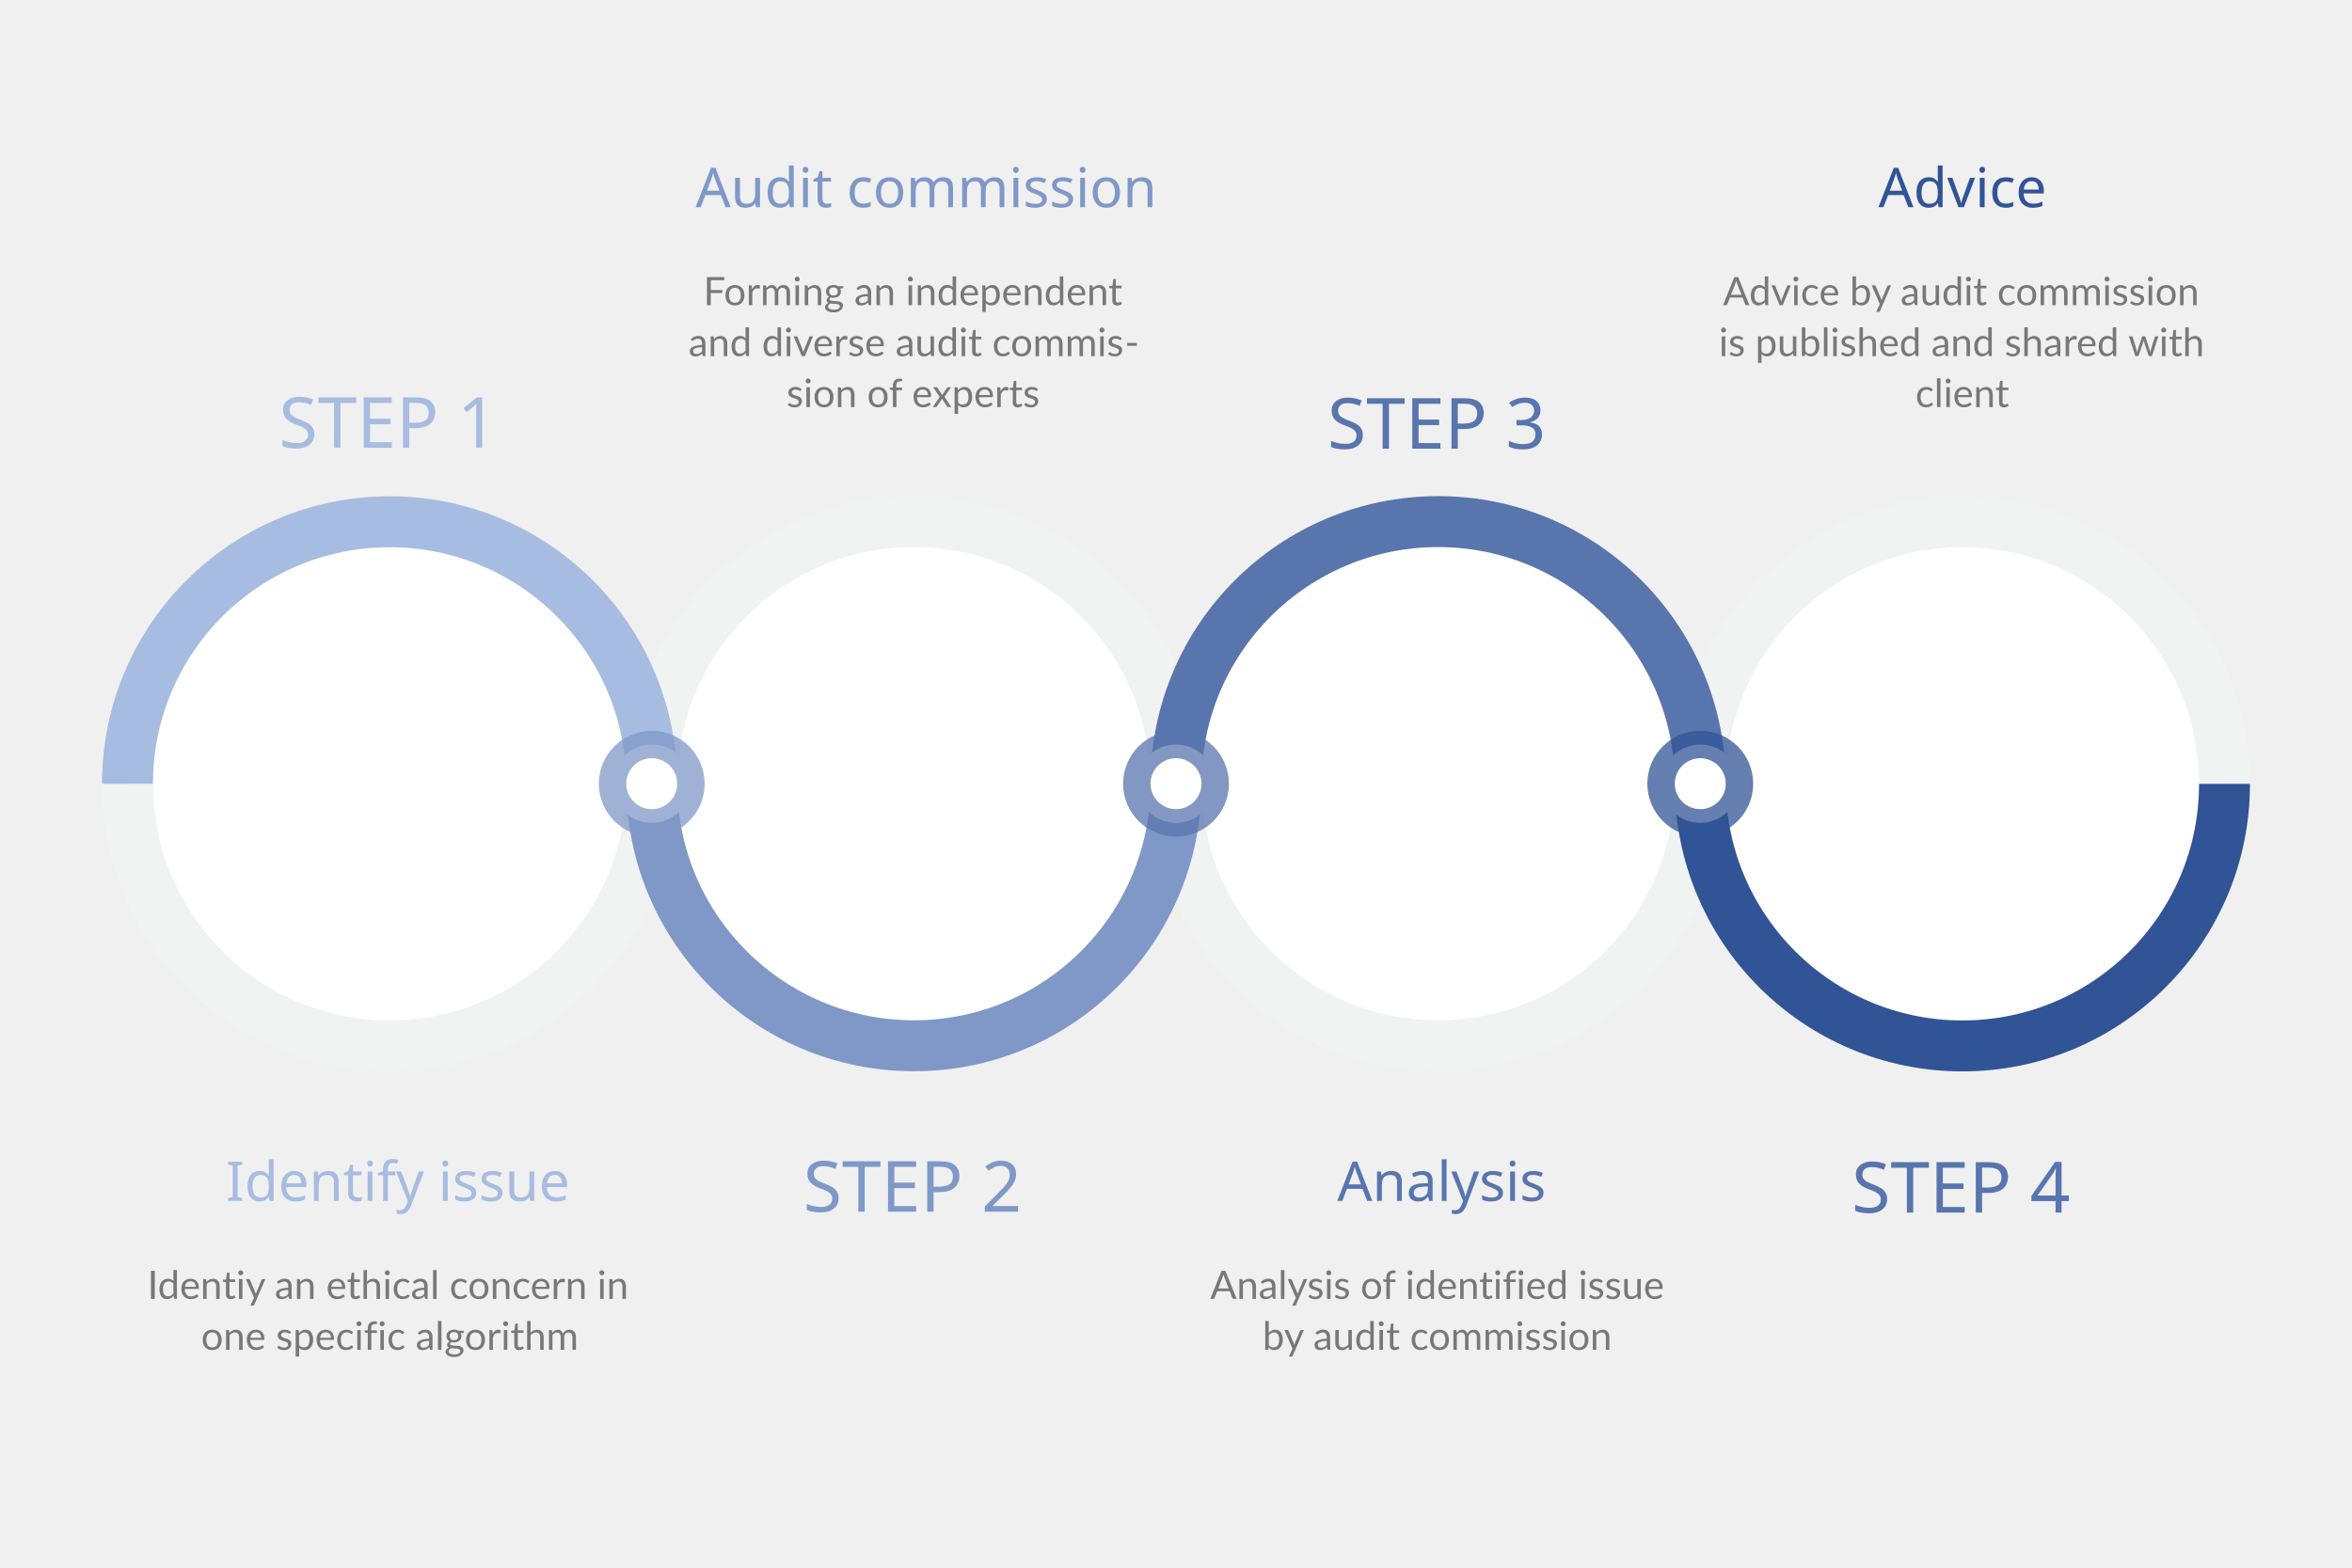
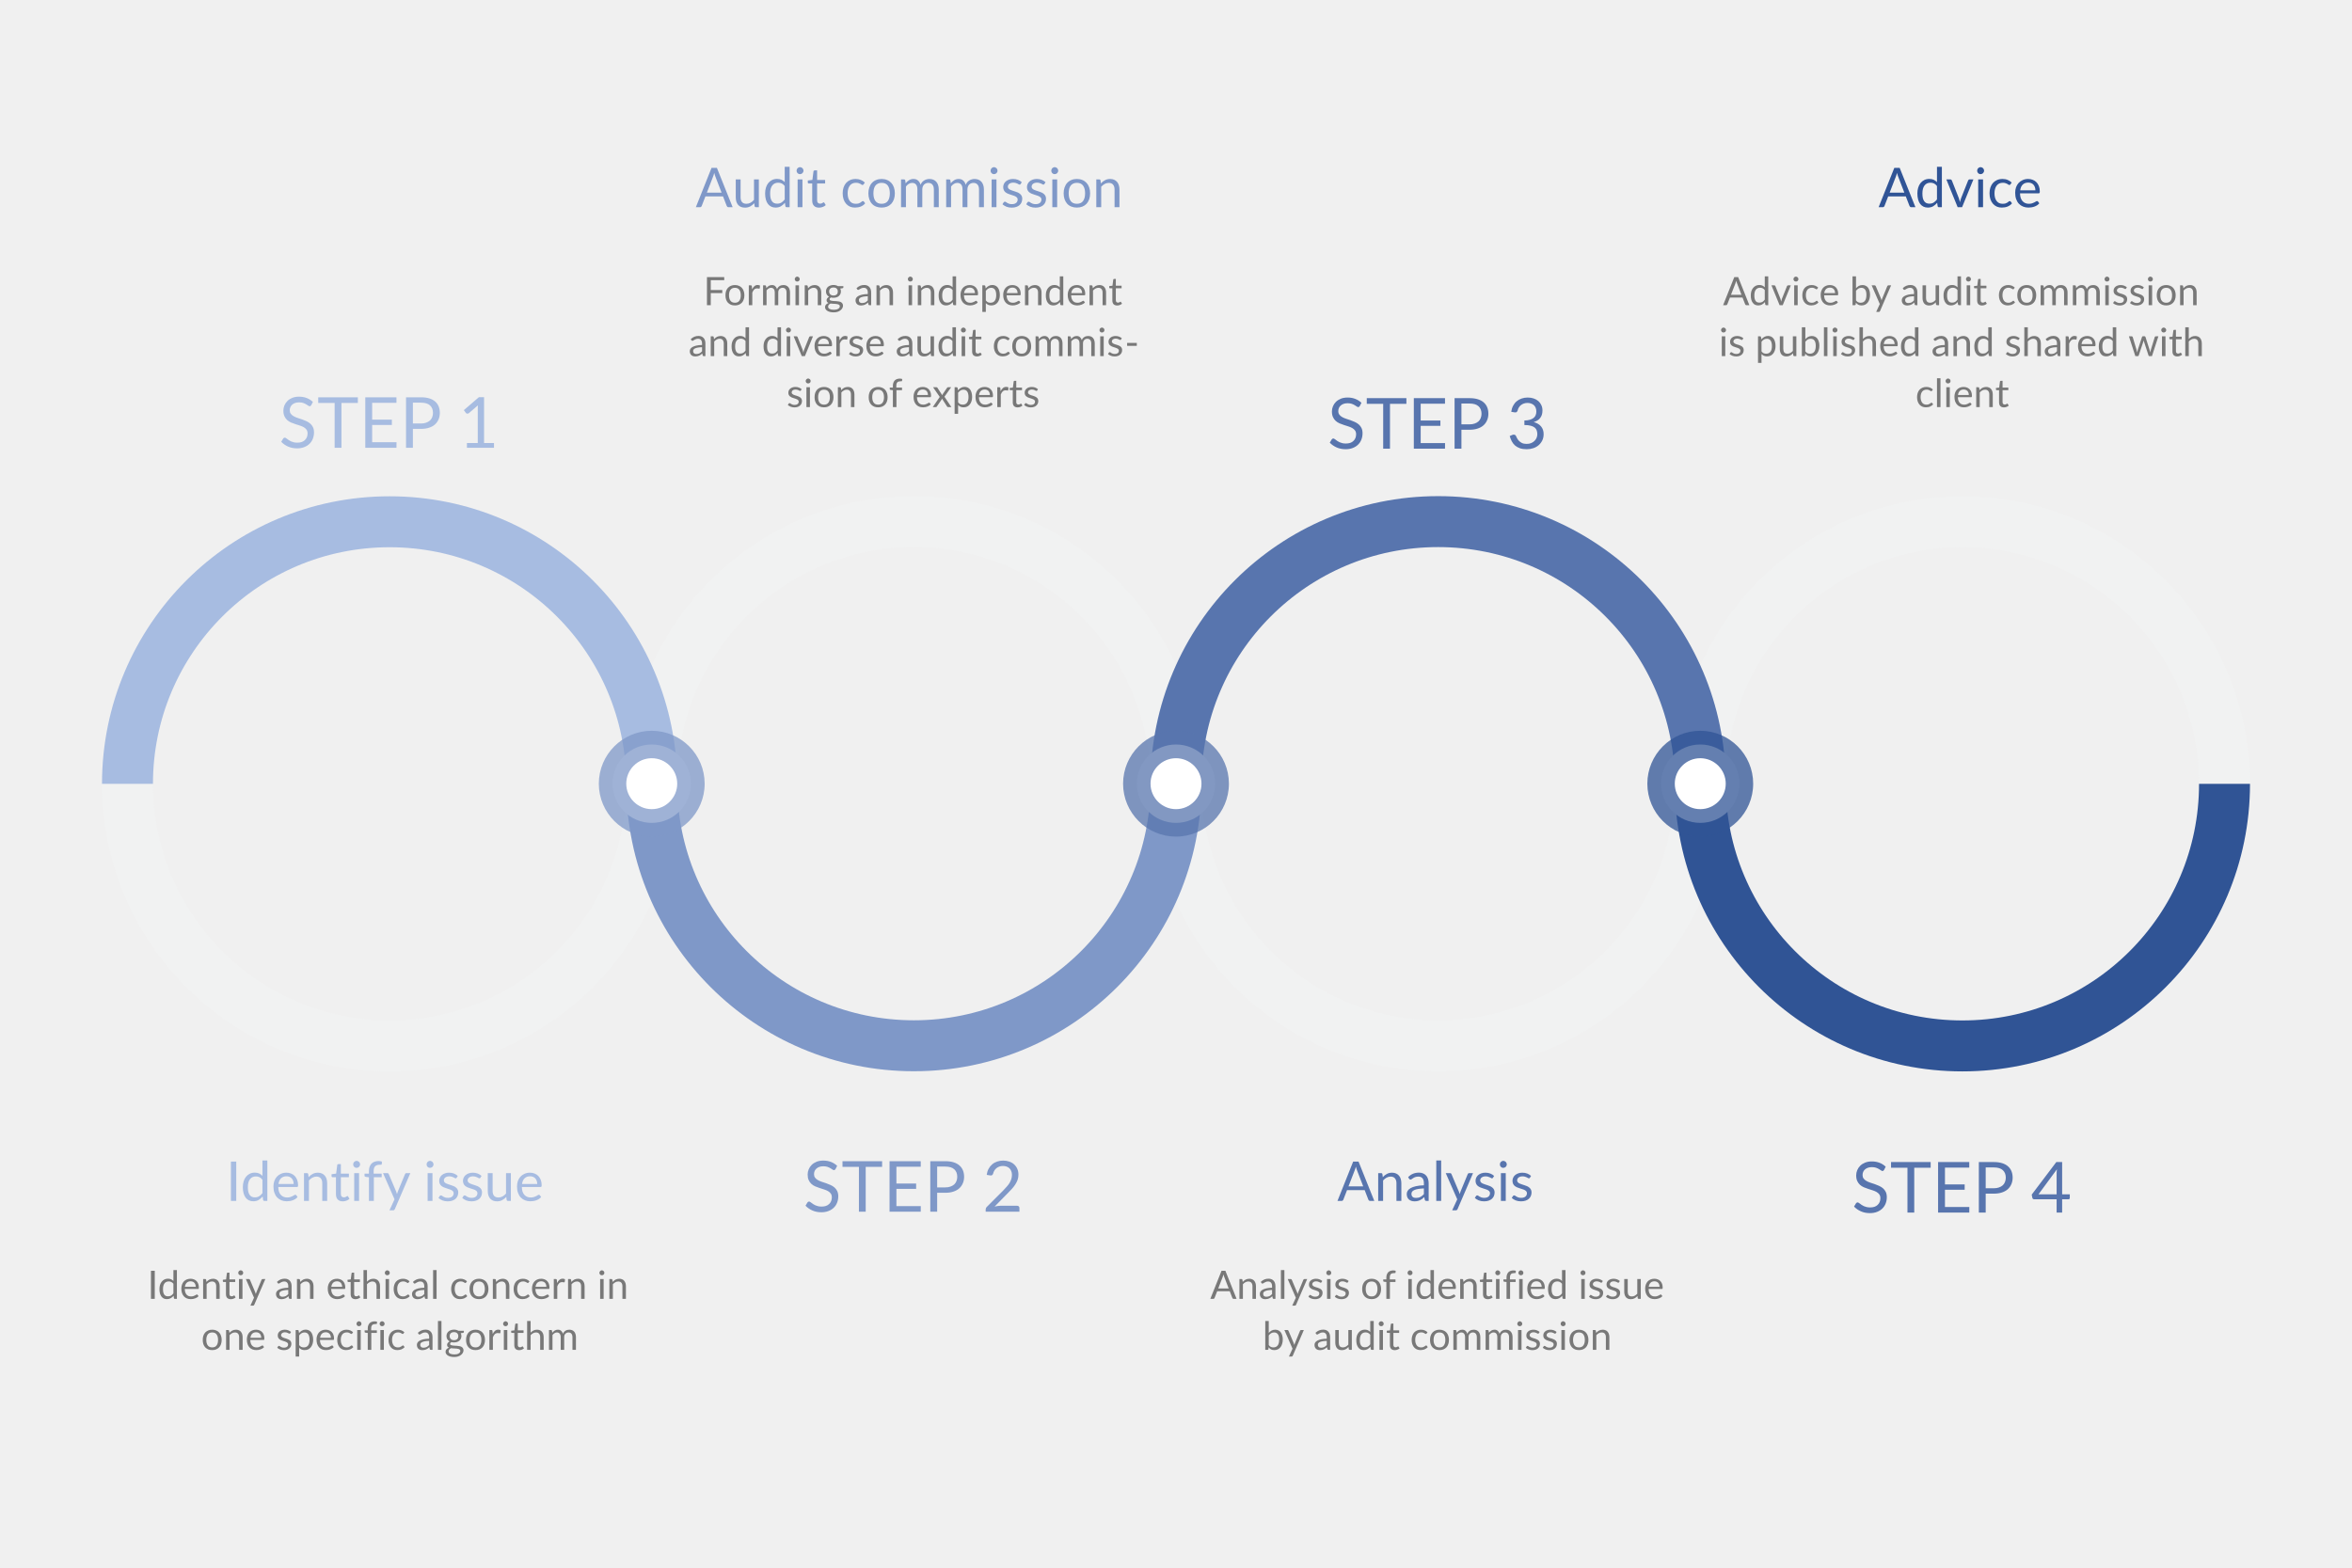
<svg xmlns="http://www.w3.org/2000/svg" version="1.1" id="Layer_1" x="0px" y="0px" viewBox="0 0 600 400" style="enable-background:new 0 0 600 400;" xml:space="preserve">
  <style type="text/css">
- 	.st0{fill:#FFFFFF;stroke:#F1F2F2;stroke-width:13;stroke-miterlimit:10;}
- 	.st1{fill:#FFFFFF;stroke:#7F98C8;stroke-width:13;stroke-miterlimit:10;}
- 	.st2{fill:#FFFFFF;stroke:#A7BCE1;stroke-width:13;stroke-miterlimit:10;}
- 	.st3{fill:#FFFFFF;stroke:#305495;stroke-width:13;stroke-miterlimit:10;}
- 	.st4{fill:#FFFFFF;stroke:#5875AE;stroke-width:13;stroke-miterlimit:10;}
+ 	.st0{fill:none;stroke:#F1F2F2;stroke-width:13;stroke-miterlimit:10;}
+ 	.st1{fill:none;stroke:#7F98C8;stroke-width:13;stroke-miterlimit:10;}
+ 	.st2{fill:none;stroke:#A7BCE1;stroke-width:13;stroke-miterlimit:10;}
+ 	.st3{fill:none;stroke:#305495;stroke-width:13;stroke-miterlimit:10;}
+ 	.st4{fill:none;stroke:#5875AE;stroke-width:13;stroke-miterlimit:10;}
	.st5{fill:#A7BCE1;}
- 	.st6{font-family:"Lato-Bold", sans-serif; font-style: Bold;}
+ 	.st6{font-family:"Lato", sans-serif;}
	.st7{font-size:18px;}
	.st8{fill:#7F98C8;}
	.st9{fill:#5875AE;}
	.st10{fill:#FFFFFF;}
	.st11{opacity:0.75;fill:#5875AE;}
	.st12{opacity:0.75;fill:#305495;}
	.st13{opacity:0.75;fill:#7F98C8;}
	.st14{fill:none;}
	.st15{font-size:14px;}
	.st16{fill:#787878;}
- 	.st17{font-family:"Lato", sans-serif}
+ 	.st17{font-family:"Lato", sans-serif;}
	.st18{font-size:10px;}
	.st19{fill:#305496;}
</style>
  <path class="st0" d="M433.74,200c0-36.93,29.94-66.87,66.87-66.87s66.87,29.94,66.87,66.87" />
  <path class="st0" d="M433.74,199.96c0,36.93-29.94,66.87-66.87,66.87S300,236.9,300,199.96" />
  <path class="st0" d="M166.26,200c0,36.93-29.94,66.87-66.87,66.87S32.52,236.93,32.52,200" />
  <path class="st1" d="M300,199.96c0,36.93-29.94,66.87-66.87,66.87s-66.87-29.94-66.87-66.87" />
  <path class="st0" d="M166.26,199.96c0-36.93,29.94-66.87,66.87-66.87S300,163.03,300,199.96" />
  <path class="st2" d="M32.52,200c0-36.93,29.94-66.87,66.87-66.87s66.87,29.94,66.87,66.87" />
  <path class="st3" d="M567.48,200c0,36.93-29.94,66.87-66.87,66.87s-66.87-29.94-66.87-66.87" />
  <path class="st4" d="M300,199.96c0-36.93,29.94-66.87,66.87-66.87s66.87,29.94,66.87,66.87" />
  <text transform="matrix(1 0 0 1 71.1496 114.2583)" class="st5 st6 st7">STEP 1</text>
  <text transform="matrix(1 0 0 1 204.8918 309.1712)" class="st8 st6 st7">STEP 2</text>
  <text transform="matrix(1 0 0 1 338.6341 114.4777)" class="st9 st6 st7">STEP 3</text>
  <text transform="matrix(1 0 0 1 472.3763 309.3905)" class="st9 st6 st7">STEP 4</text>
  <circle class="st10" cx="300" cy="199.96" r="10" />
  <path class="st11" d="M300,213.46c-7.44,0-13.5-6.06-13.5-13.5s6.06-13.5,13.5-13.5s13.5,6.06,13.5,13.5S307.44,213.46,300,213.46z   M300,193.46c-3.58,0-6.5,2.92-6.5,6.5c0,3.58,2.92,6.5,6.5,6.5s6.5-2.92,6.5-6.5C306.5,196.38,303.58,193.46,300,193.46z" />
  <circle class="st10" cx="433.74" cy="199.96" r="10" />
  <path class="st12" d="M433.74,213.46c-7.44,0-13.5-6.06-13.5-13.5s6.06-13.5,13.5-13.5s13.5,6.06,13.5,13.5  S441.19,213.46,433.74,213.46z M433.74,193.46c-3.58,0-6.5,2.92-6.5,6.5c0,3.58,2.92,6.5,6.5,6.5s6.5-2.92,6.5-6.5  C440.24,196.38,437.33,193.46,433.74,193.46z" />
  <circle class="st10" cx="166.26" cy="199.96" r="10" />
  <path class="st13" d="M166.26,213.46c-7.44,0-13.5-6.06-13.5-13.5s6.06-13.5,13.5-13.5s13.5,6.06,13.5,13.5  S173.7,213.46,166.26,213.46z M166.26,193.46c-3.58,0-6.5,2.92-6.5,6.5c0,3.58,2.92,6.5,6.5,6.5s6.5-2.92,6.5-6.5  C172.76,196.38,169.84,193.46,166.26,193.46z" />
  <rect x="37.17" y="296.01" class="st14" width="124.44" height="90.66" />
  <text transform="matrix(1 0 0 1 57.6282 306.4159)">
    <tspan x="0" y="0" class="st5 st6 st15">Identify issue</tspan>
    <tspan x="-20.04" y="25" class="st16 st17 st18">Identiy an ethical concern in </tspan>
    <tspan x="-6.33" y="38" class="st16 st17 st18">one specific algorithm</tspan>
  </text>
  <rect x="170.91" y="42.47" class="st14" width="124.44" height="90.66" />
  <text transform="matrix(1 0 0 1 177.4652 52.8691)">
    <tspan x="0" y="0" class="st8 st6 st15">Audit commission</tspan>
    <tspan x="1.96" y="25" class="st16 st17 st18">Forming an independent </tspan>
    <tspan x="-1.83" y="38" class="st16 st17 st18">and diverse audit commis</tspan>
    <tspan x="109.44" y="38" class="st16 st17 st18">-</tspan>
    <tspan x="23.18" y="51" class="st16 st17 st18">sion of experts</tspan>
  </text>
  <rect x="304.65" y="296.01" class="st14" width="124.44" height="90.66" />
  <text transform="matrix(1 0 0 1 341.1465 306.4159)">
    <tspan x="0" y="0" class="st9 st6 st15">Analysis </tspan>
    <tspan x="-32.42" y="25" class="st16 st17 st18">Analysis of identified issue </tspan>
    <tspan x="-19.08" y="38" class="st16 st17 st18">by audit commission</tspan>
  </text>
  <rect x="438.39" y="42.47" class="st14" width="124.44" height="90.66" />
  <text transform="matrix(1 0 0 1 479.1936 52.8691)">
    <tspan x="0" y="0" class="st19 st6 st15">Advice</tspan>
    <tspan x="-39.66" y="25" class="st16 st17 st18">Advice by audit commission </tspan>
    <tspan x="-40.71" y="38" class="st16 st17 st18">is published and shared with </tspan>
    <tspan x="9.43" y="51" class="st16 st17 st18">client</tspan>
  </text>
</svg>
